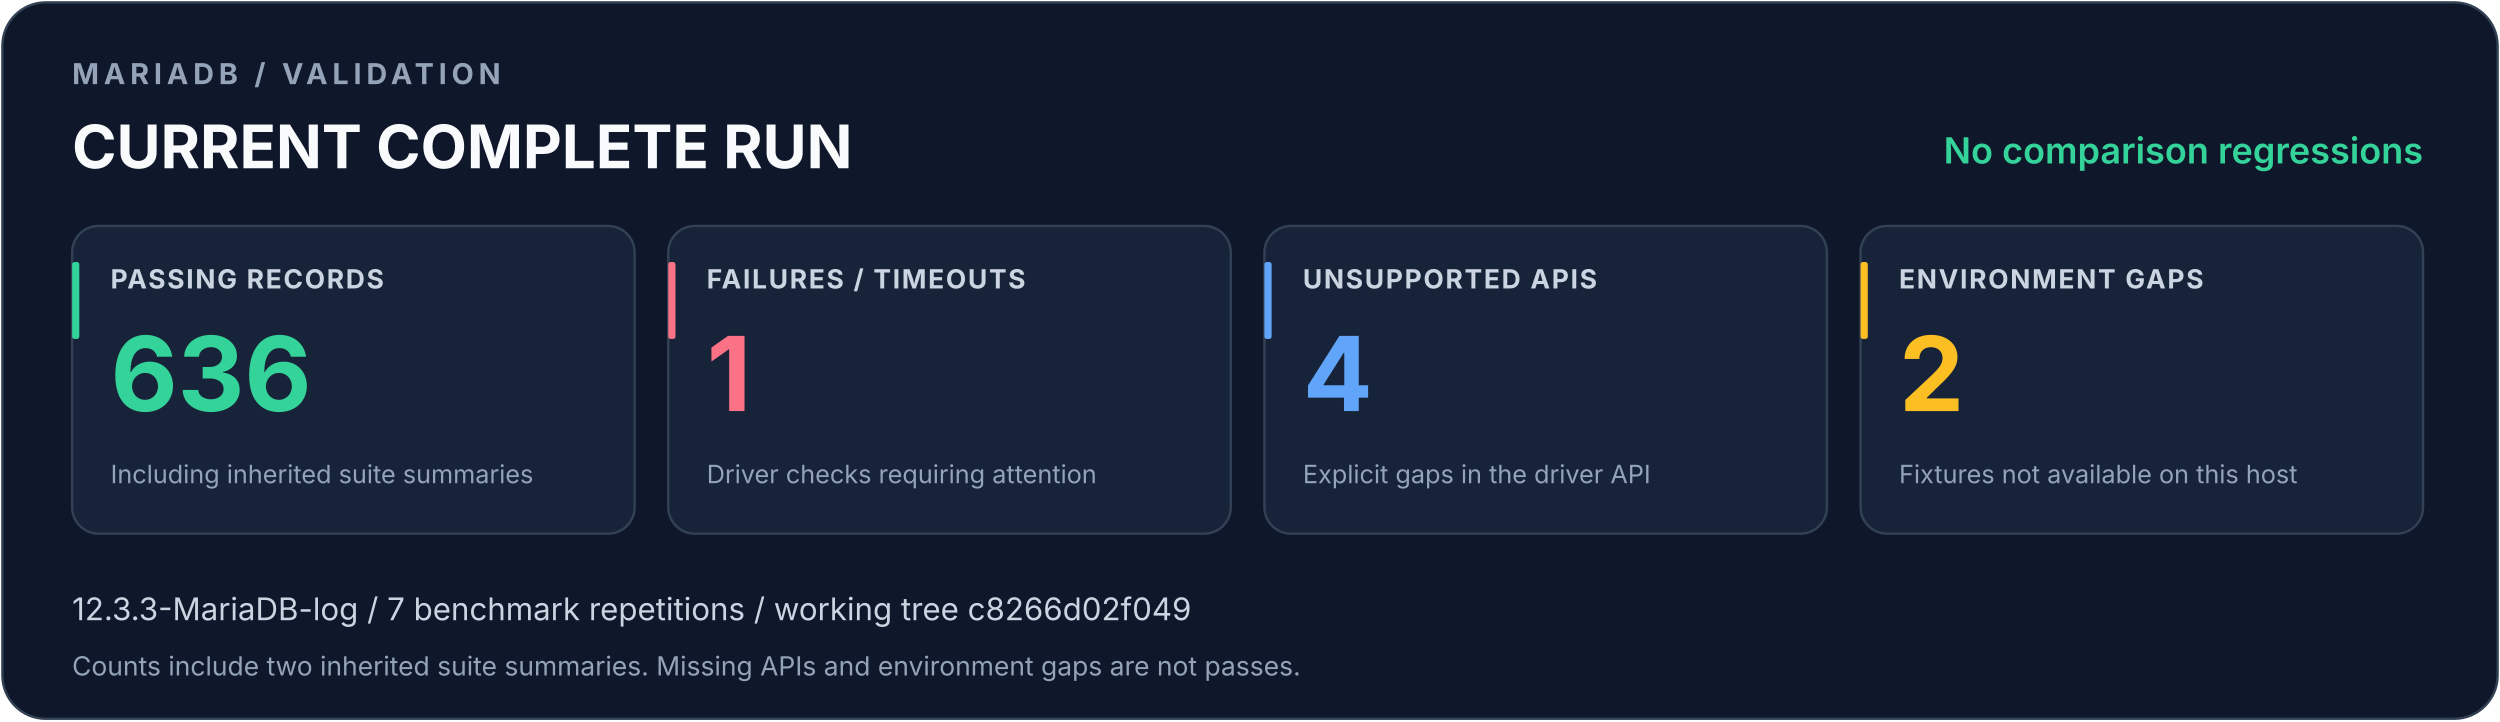
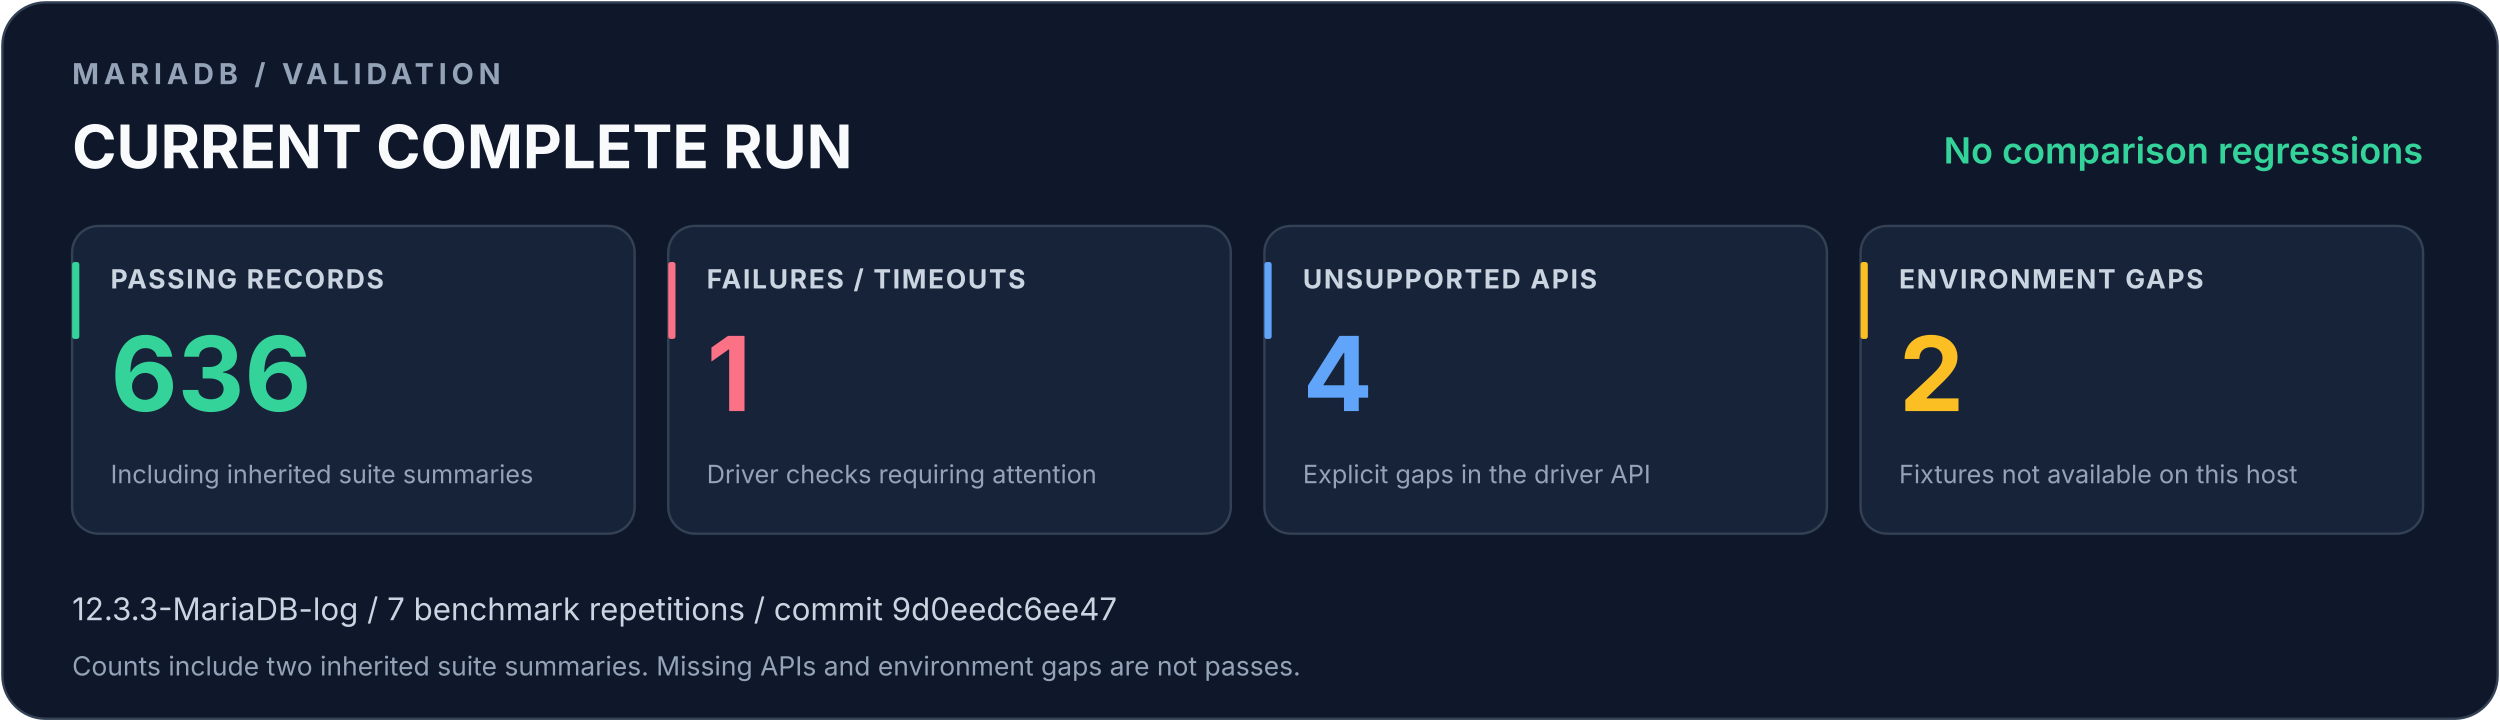
<svg xmlns="http://www.w3.org/2000/svg" width="1040" height="300" viewBox="0 0 1040 300" role="img" aria-labelledby="title description">
  <rect x="1" y="1" width="1038" height="298" rx="18" fill="#0f172a" stroke="#334155" />
  <g font-family="-apple-system, BlinkMacSystemFont, Segoe UI, sans-serif">
    <text x="30" y="35" font-size="12" font-weight="700" letter-spacing="2" fill="#94a3b8">MARIADB / VALIDATION</text>
    <text x="30" y="70" font-size="25" font-weight="700" fill="#f8fafc">CURRENT COMPLETE RUN</text>
    <text x="1008" y="68" text-anchor="end" font-size="15" font-weight="600" fill="#34d399">No comparison regressions</text>
    <rect x="30" y="94" width="234" height="128" rx="11" fill="#172338" stroke="#334155" />
    <rect x="30" y="109" width="3" height="32" rx="1" fill="#34d399" />
    <text x="46" y="120" font-size="11" font-weight="700" letter-spacing="0.7" fill="#cbd5e1">PASSING RECORDS</text>
    <text x="46" y="171" font-size="43" font-weight="700" fill="#34d399">636</text>
    <text x="46" y="201" font-size="10.5" fill="#94a3b8">Including inherited suite summaries</text>
    <rect x="278" y="94" width="234" height="128" rx="11" fill="#172338" stroke="#334155" />
    <rect x="278" y="109" width="3" height="32" rx="1" fill="#fb7185" />
    <text x="294" y="120" font-size="11" font-weight="700" letter-spacing="0.7" fill="#cbd5e1">FAILURES / TIMEOUTS</text>
    <text x="294" y="171" font-size="43" font-weight="700" fill="#fb7185">1</text>
    <text x="294" y="201" font-size="10.5" fill="#94a3b8">Driver checks requiring attention</text>
    <rect x="526" y="94" width="234" height="128" rx="11" fill="#172338" stroke="#334155" />
    <rect x="526" y="109" width="3" height="32" rx="1" fill="#60a5fa" />
    <text x="542" y="120" font-size="11" font-weight="700" letter-spacing="0.7" fill="#cbd5e1">UNSUPPORTED APIS</text>
    <text x="542" y="171" font-size="43" font-weight="700" fill="#60a5fa">4</text>
    <text x="542" y="201" font-size="10.5" fill="#94a3b8">Explicit gaps in the driver API</text>
    <rect x="774" y="94" width="234" height="128" rx="11" fill="#172338" stroke="#334155" />
    <rect x="774" y="109" width="3" height="32" rx="1" fill="#fbbf24" />
    <text x="790" y="120" font-size="11" font-weight="700" letter-spacing="0.7" fill="#cbd5e1">ENVIRONMENT GAPS</text>
    <text x="790" y="171" font-size="43" font-weight="700" fill="#fbbf24">2</text>
    <text x="790" y="201" font-size="10.5" fill="#94a3b8">Fixtures not available on this host</text>
-     <text x="30" y="258" font-size="13" fill="#cbd5e1">12.3.3-MariaDB-log  /  7 benchmark repetitions  /  working tree c8266d02f049</text>
+     <text x="30" y="258" font-size="13" fill="#cbd5e1">12.3.3-MariaDB-log  /  7 benchmark repetitions  /  commit 9d0eedc6ee47</text>
    <text x="30" y="281" font-size="11" fill="#94a3b8">Counts include two inherited suite summaries. Missing APIs and environment gaps are not passes.</text>
  </g>
</svg>
